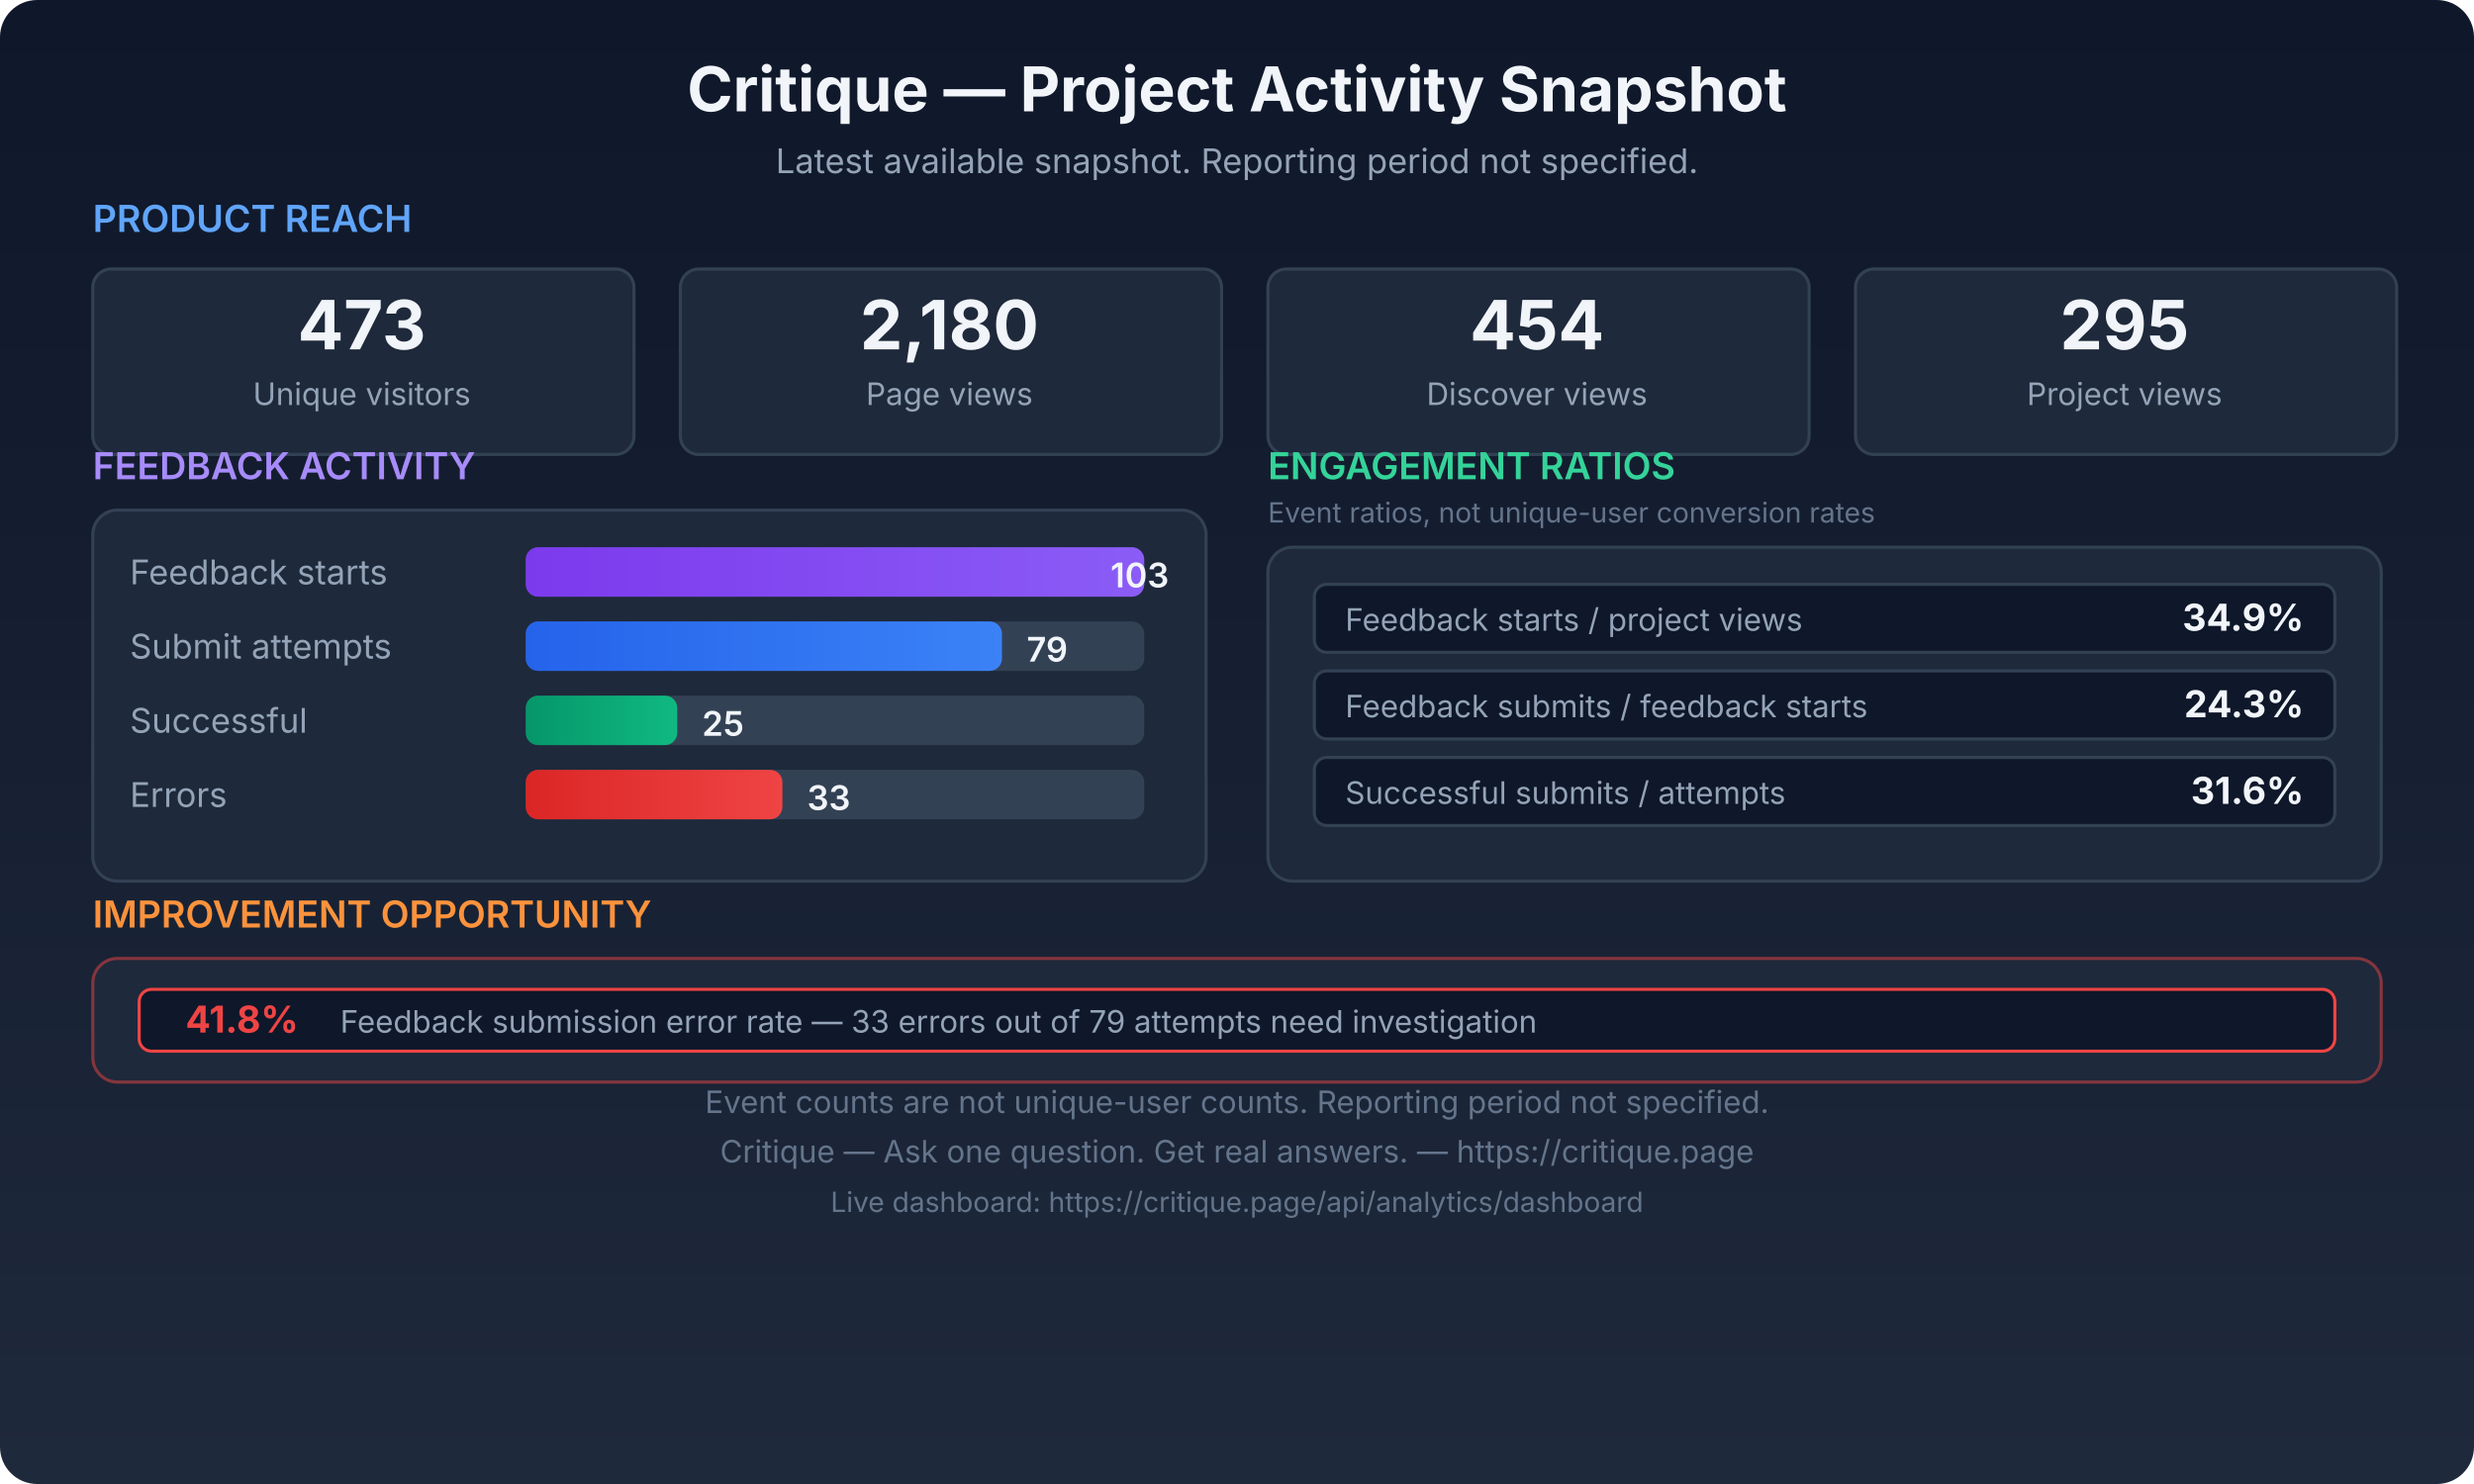
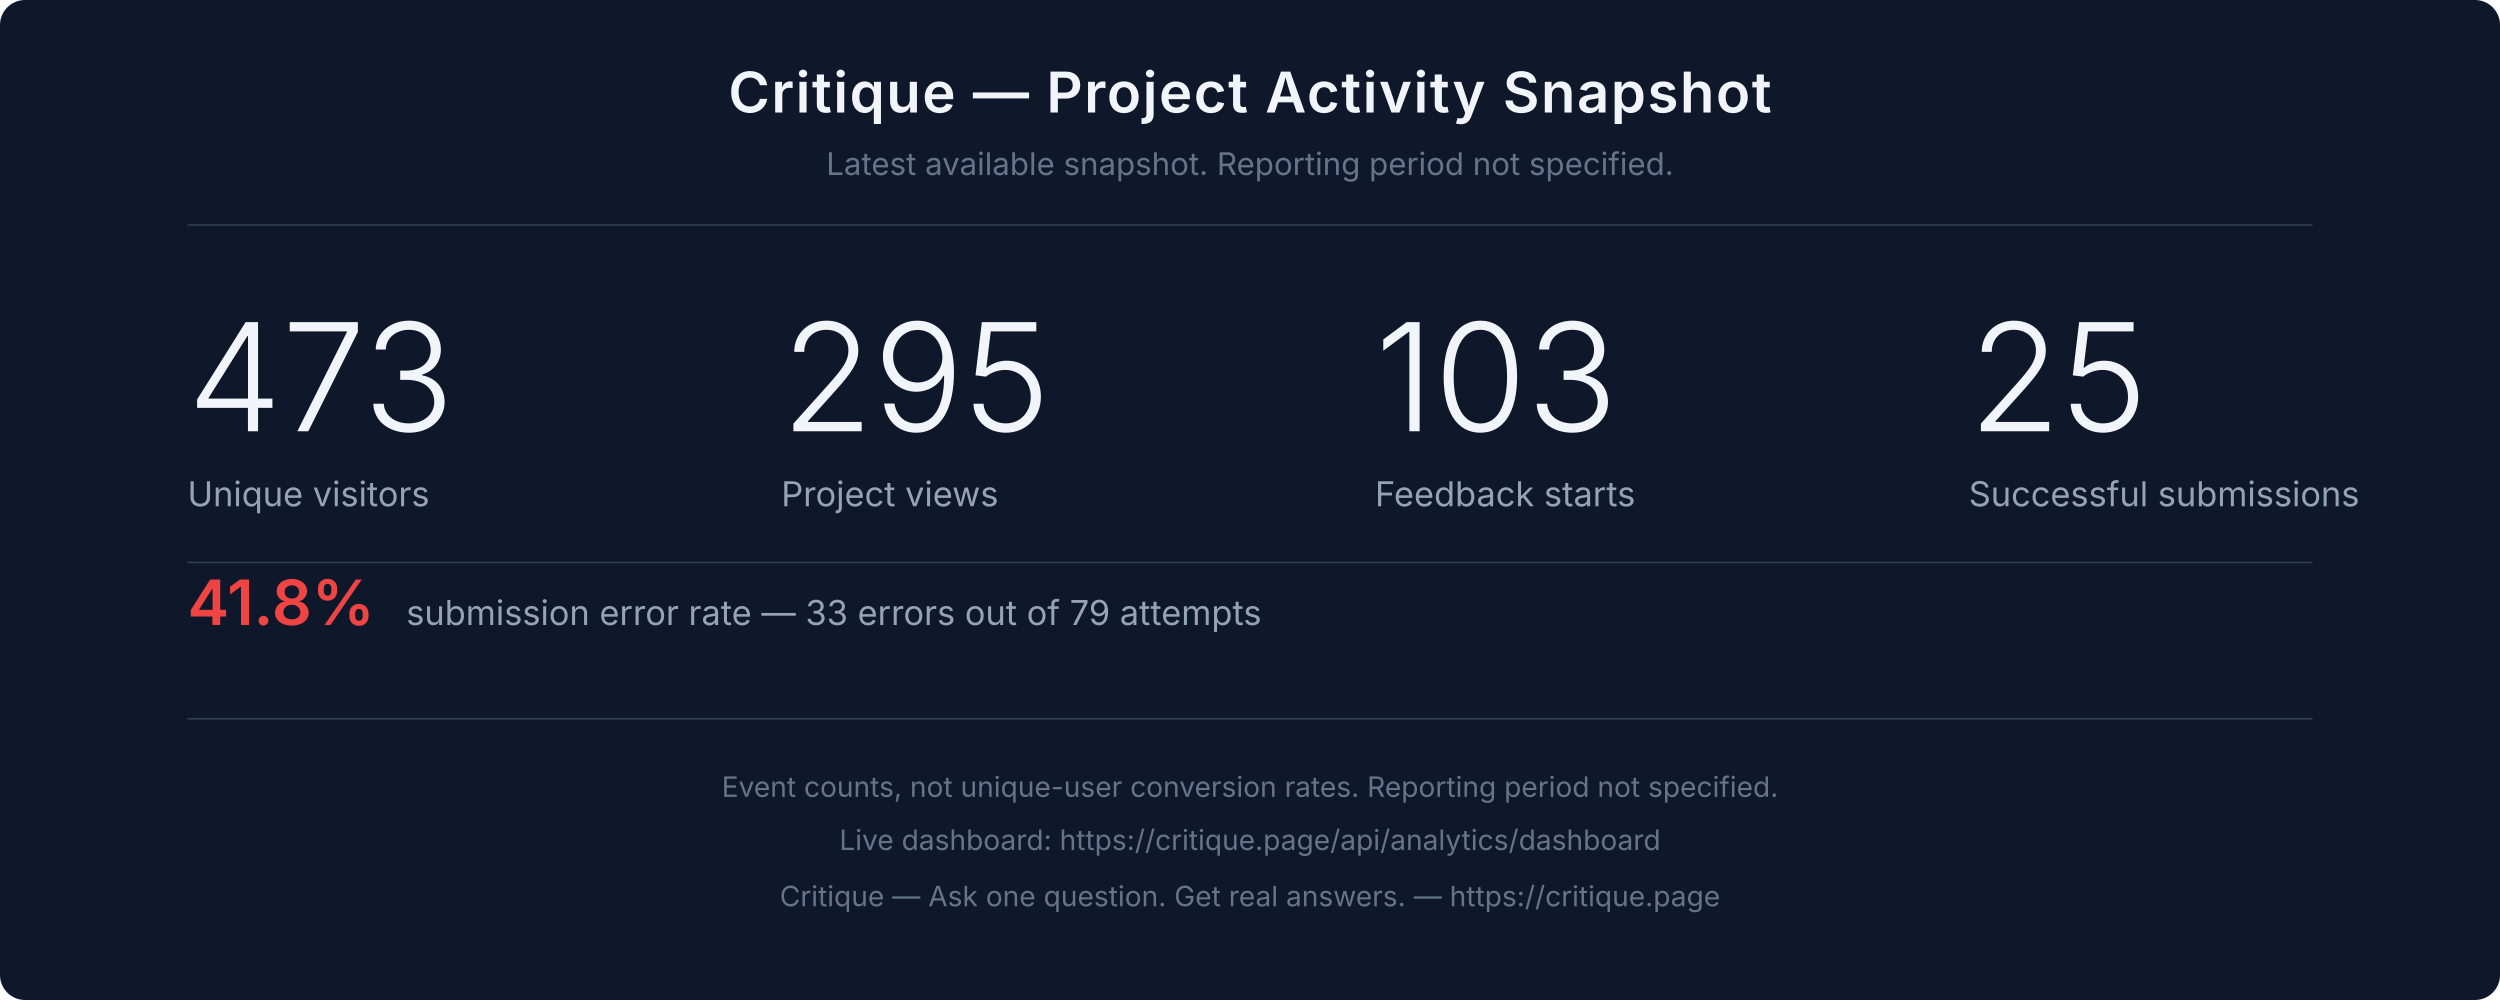
- <svg xmlns="http://www.w3.org/2000/svg" viewBox="0 0 800 480" width="800" height="480" role="img" aria-labelledby="title desc">
-   <defs>
-     <linearGradient id="bgGrad" x1="0" y1="0" x2="0" y2="1">
-       <stop offset="0%" stop-color="#0f172a" />
-       <stop offset="100%" stop-color="#1e293b" />
-     </linearGradient>
-     <linearGradient id="blueBar" x1="0" y1="0" x2="1" y2="0">
-       <stop offset="0%" stop-color="#2563eb" />
-       <stop offset="100%" stop-color="#3b82f6" />
-     </linearGradient>
-     <linearGradient id="purpleBar" x1="0" y1="0" x2="1" y2="0">
-       <stop offset="0%" stop-color="#7c3aed" />
-       <stop offset="100%" stop-color="#8b5cf6" />
-     </linearGradient>
-     <linearGradient id="greenBar" x1="0" y1="0" x2="1" y2="0">
-       <stop offset="0%" stop-color="#059669" />
-       <stop offset="100%" stop-color="#10b981" />
-     </linearGradient>
-     <linearGradient id="redBar" x1="0" y1="0" x2="1" y2="0">
-       <stop offset="0%" stop-color="#dc2626" />
-       <stop offset="100%" stop-color="#ef4444" />
-     </linearGradient>
-     <linearGradient id="cyanBar" x1="0" y1="0" x2="1" y2="0">
-       <stop offset="0%" stop-color="#0891b2" />
-       <stop offset="100%" stop-color="#06b6d4" />
-     </linearGradient>
-   </defs>
-   <rect width="800" height="480" fill="url(#bgGrad)" rx="12" />
-   <text x="400" y="36" text-anchor="middle" fill="#f1f5f9" font-size="20" font-weight="700" font-family="system-ui, -apple-system, sans-serif">Critique — Project Activity Snapshot</text>
-   <text x="400" y="56" text-anchor="middle" fill="#94a3b8" font-size="11" font-family="system-ui, -apple-system, sans-serif">Latest available snapshot. Reporting period not specified.</text>
-   <g transform="translate(30, 75)">
-     <text x="0" y="0" fill="#60a5fa" font-size="12" font-weight="600" font-family="system-ui, -apple-system, sans-serif">PRODUCT REACH</text>
-     <rect x="0" y="12" width="175" height="60" rx="6" fill="#1e293b" stroke="#334155" stroke-width="1" />
-     <text x="87" y="38" text-anchor="middle" fill="#f1f5f9" font-size="22" font-weight="700" font-family="system-ui, -apple-system, sans-serif">473</text>
-     <text x="87" y="56" text-anchor="middle" fill="#94a3b8" font-size="10" font-family="system-ui, -apple-system, sans-serif">Unique visitors</text>
-     <rect x="190" y="12" width="175" height="60" rx="6" fill="#1e293b" stroke="#334155" stroke-width="1" />
-     <text x="277" y="38" text-anchor="middle" fill="#f1f5f9" font-size="22" font-weight="700" font-family="system-ui, -apple-system, sans-serif">2,180</text>
-     <text x="277" y="56" text-anchor="middle" fill="#94a3b8" font-size="10" font-family="system-ui, -apple-system, sans-serif">Page views</text>
-     <rect x="380" y="12" width="175" height="60" rx="6" fill="#1e293b" stroke="#334155" stroke-width="1" />
-     <text x="467" y="38" text-anchor="middle" fill="#f1f5f9" font-size="22" font-weight="700" font-family="system-ui, -apple-system, sans-serif">454</text>
-     <text x="467" y="56" text-anchor="middle" fill="#94a3b8" font-size="10" font-family="system-ui, -apple-system, sans-serif">Discover views</text>
-     <rect x="570" y="12" width="175" height="60" rx="6" fill="#1e293b" stroke="#334155" stroke-width="1" />
-     <text x="657" y="38" text-anchor="middle" fill="#f1f5f9" font-size="22" font-weight="700" font-family="system-ui, -apple-system, sans-serif">295</text>
-     <text x="657" y="56" text-anchor="middle" fill="#94a3b8" font-size="10" font-family="system-ui, -apple-system, sans-serif">Project views</text>
+ <svg xmlns="http://www.w3.org/2000/svg" viewBox="0 0 800 320" width="800" height="320" role="img" aria-labelledby="title desc">
+   <rect width="800" height="320" fill="#0f172a" rx="8" />
+   <text x="400" y="36" text-anchor="middle" fill="#f1f5f9" font-size="18" font-weight="600" font-family="system-ui, -apple-system, sans-serif" letter-spacing="0.5">Critique — Project Activity Snapshot</text>
+   <text x="400" y="56" text-anchor="middle" fill="#64748b" font-size="10" font-family="system-ui, -apple-system, sans-serif">Latest available snapshot. Reporting period not specified.</text>
+   <line x1="60" y1="72" x2="740" y2="72" stroke="#334155" stroke-width="0.5" />
+   <g transform="translate(60, 90)">
+     <text x="0" y="48" fill="#f1f5f9" font-size="48" font-weight="300" font-family="system-ui, -apple-system, sans-serif">473</text>
+     <text x="0" y="72" fill="#94a3b8" font-size="11" font-family="system-ui, -apple-system, sans-serif">Unique visitors</text>
+     <text x="190" y="48" fill="#f1f5f9" font-size="48" font-weight="300" font-family="system-ui, -apple-system, sans-serif">295</text>
+     <text x="190" y="72" fill="#94a3b8" font-size="11" font-family="system-ui, -apple-system, sans-serif">Project views</text>
+     <text x="380" y="48" fill="#f1f5f9" font-size="48" font-weight="300" font-family="system-ui, -apple-system, sans-serif">103</text>
+     <text x="380" y="72" fill="#94a3b8" font-size="11" font-family="system-ui, -apple-system, sans-serif">Feedback starts</text>
+     <text x="570" y="48" fill="#f1f5f9" font-size="48" font-weight="300" font-family="system-ui, -apple-system, sans-serif">25</text>
+     <text x="570" y="72" fill="#94a3b8" font-size="11" font-family="system-ui, -apple-system, sans-serif">Successful submissions</text>
  </g>
-   <g transform="translate(30, 155)">
-     <text x="0" y="0" fill="#a78bfa" font-size="12" font-weight="600" font-family="system-ui, -apple-system, sans-serif">FEEDBACK ACTIVITY</text>
-     <rect x="0" y="10" width="360" height="120" rx="8" fill="#1e293b" stroke="#334155" stroke-width="1" />
-     <text x="12" y="34" fill="#94a3b8" font-size="11" font-family="system-ui, -apple-system, sans-serif">Feedback starts</text>
-     <rect x="140" y="22" width="200" height="16" rx="4" fill="#334155" />
-     <rect x="140" y="22" width="200" height="16" rx="4" fill="url(#purpleBar)" />
-     <text x="348" y="35" text-anchor="end" fill="#f1f5f9" font-size="11" font-weight="600" font-family="system-ui, -apple-system, sans-serif">103</text>
-     <text x="12" y="58" fill="#94a3b8" font-size="11" font-family="system-ui, -apple-system, sans-serif">Submit attempts</text>
-     <rect x="140" y="46" width="200" height="16" rx="4" fill="#334155" />
-     <rect x="140" y="46" width="154" height="16" rx="4" fill="url(#blueBar)" />
-     <text x="302" y="59" fill="#f1f5f9" font-size="11" font-weight="600" font-family="system-ui, -apple-system, sans-serif">79</text>
-     <text x="12" y="82" fill="#94a3b8" font-size="11" font-family="system-ui, -apple-system, sans-serif">Successful</text>
-     <rect x="140" y="70" width="200" height="16" rx="4" fill="#334155" />
-     <rect x="140" y="70" width="49" height="16" rx="4" fill="url(#greenBar)" />
-     <text x="197" y="83" fill="#f1f5f9" font-size="11" font-weight="600" font-family="system-ui, -apple-system, sans-serif">25</text>
-     <text x="12" y="106" fill="#94a3b8" font-size="11" font-family="system-ui, -apple-system, sans-serif">Errors</text>
-     <rect x="140" y="94" width="200" height="16" rx="4" fill="#334155" />
-     <rect x="140" y="94" width="83" height="16" rx="4" fill="url(#redBar)" />
-     <text x="231" y="107" fill="#f1f5f9" font-size="11" font-weight="600" font-family="system-ui, -apple-system, sans-serif">33</text>
+   <line x1="60" y1="180" x2="740" y2="180" stroke="#334155" stroke-width="0.5" />
+   <g transform="translate(60, 200)">
+     <text x="0" y="0" fill="#ef4444" font-size="20" font-weight="600" font-family="system-ui, -apple-system, sans-serif">41.8%</text>
+     <text x="70" y="0" fill="#94a3b8" font-size="11" font-family="system-ui, -apple-system, sans-serif">submission error rate — 33 errors out of 79 attempts</text>
  </g>
-   <g transform="translate(410, 155)">
-     <text x="0" y="0" fill="#34d399" font-size="12" font-weight="600" font-family="system-ui, -apple-system, sans-serif">ENGAGEMENT RATIOS</text>
-     <text x="0" y="14" fill="#64748b" font-size="9" font-family="system-ui, -apple-system, sans-serif">Event ratios, not unique-user conversion rates</text>
-     <rect x="0" y="22" width="360" height="108" rx="8" fill="#1e293b" stroke="#334155" stroke-width="1" />
-     <rect x="15" y="34" width="330" height="22" rx="4" fill="#0f172a" stroke="#334155" stroke-width="1" />
-     <text x="25" y="49" fill="#94a3b8" font-size="10" font-family="system-ui, -apple-system, sans-serif">Feedback starts / project views</text>
-     <text x="335" y="49" text-anchor="end" fill="#f1f5f9" font-size="12" font-weight="700" font-family="system-ui, -apple-system, sans-serif">34.9%</text>
-     <rect x="15" y="62" width="330" height="22" rx="4" fill="#0f172a" stroke="#334155" stroke-width="1" />
-     <text x="25" y="77" fill="#94a3b8" font-size="10" font-family="system-ui, -apple-system, sans-serif">Feedback submits / feedback starts</text>
-     <text x="335" y="77" text-anchor="end" fill="#f1f5f9" font-size="12" font-weight="700" font-family="system-ui, -apple-system, sans-serif">24.3%</text>
-     <rect x="15" y="90" width="330" height="22" rx="4" fill="#0f172a" stroke="#334155" stroke-width="1" />
-     <text x="25" y="105" fill="#94a3b8" font-size="10" font-family="system-ui, -apple-system, sans-serif">Successful submits / attempts</text>
-     <text x="335" y="105" text-anchor="end" fill="#f1f5f9" font-size="12" font-weight="700" font-family="system-ui, -apple-system, sans-serif">31.6%</text>
-   </g>
-   <g transform="translate(30, 300)">
-     <text x="0" y="0" fill="#fb923c" font-size="12" font-weight="600" font-family="system-ui, -apple-system, sans-serif">IMPROVEMENT OPPORTUNITY</text>
-     <rect x="0" y="10" width="740" height="40" rx="8" fill="#1e293b" stroke="#ef4444" stroke-width="1" stroke-opacity="0.5" />
-     <rect x="15" y="20" width="710" height="20" rx="4" fill="#0f172a" stroke="#ef4444" stroke-width="1" />
-     <text x="30" y="34" fill="#ef4444" font-size="12" font-weight="700" font-family="system-ui, -apple-system, sans-serif">41.8%</text>
-     <text x="80" y="34" fill="#94a3b8" font-size="10" font-family="system-ui, -apple-system, sans-serif">Feedback submission error rate — 33 errors out of 79 attempts need investigation</text>
-   </g>
-   <text x="400" y="360" text-anchor="middle" fill="#64748b" font-size="10" font-family="system-ui, -apple-system, sans-serif">Event counts are not unique-user counts. Reporting period not specified.</text>
-   <text x="400" y="376" text-anchor="middle" fill="#64748b" font-size="10" font-family="system-ui, -apple-system, sans-serif">Critique — Ask one question. Get real answers. — https://critique.page</text>
-   <text x="400" y="392" text-anchor="middle" fill="#64748b" font-size="9" font-family="system-ui, -apple-system, sans-serif">Live dashboard: https://critique.page/api/analytics/dashboard</text>
+   <line x1="60" y1="230" x2="740" y2="230" stroke="#334155" stroke-width="0.5" />
+   <text x="400" y="255" text-anchor="middle" fill="#64748b" font-size="9" font-family="system-ui, -apple-system, sans-serif">Event counts, not unique-user conversion rates. Reporting period not specified.</text>
+   <text x="400" y="272" text-anchor="middle" fill="#64748b" font-size="9" font-family="system-ui, -apple-system, sans-serif">Live dashboard: https://critique.page/api/analytics/dashboard</text>
+   <text x="400" y="290" text-anchor="middle" fill="#64748b" font-size="9" font-family="system-ui, -apple-system, sans-serif">Critique — Ask one question. Get real answers. — https://critique.page</text>
</svg>
